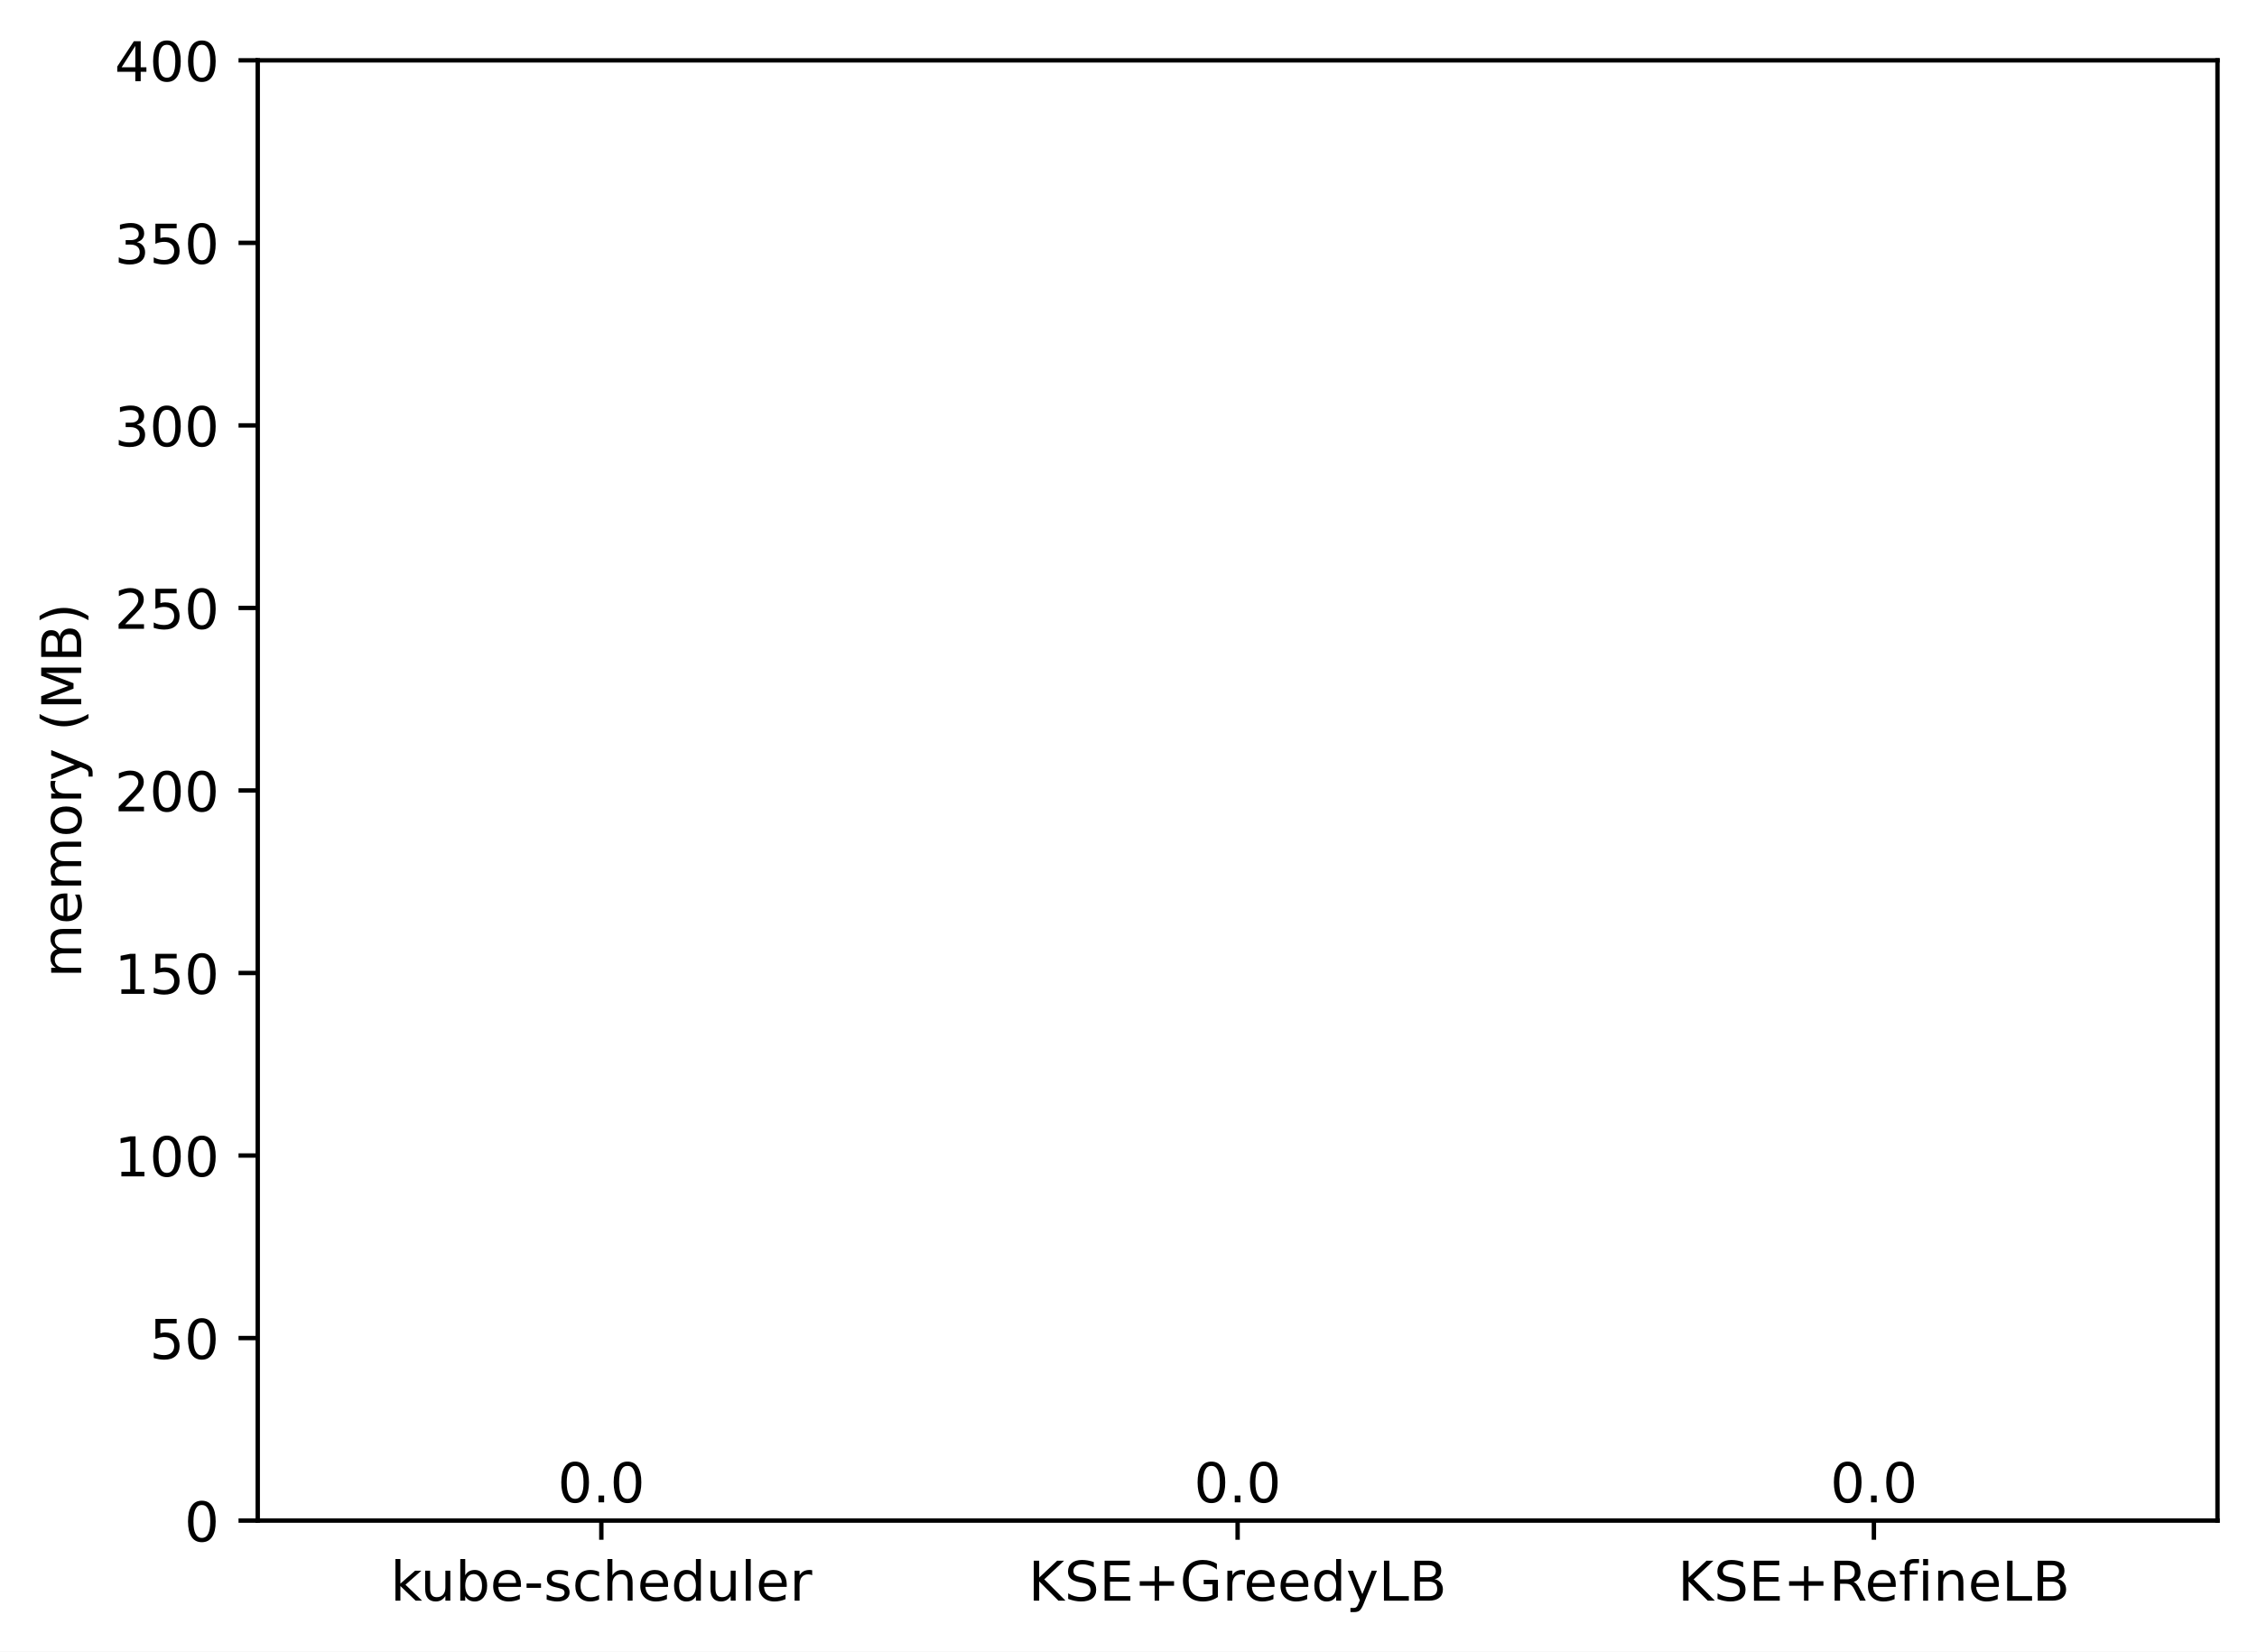
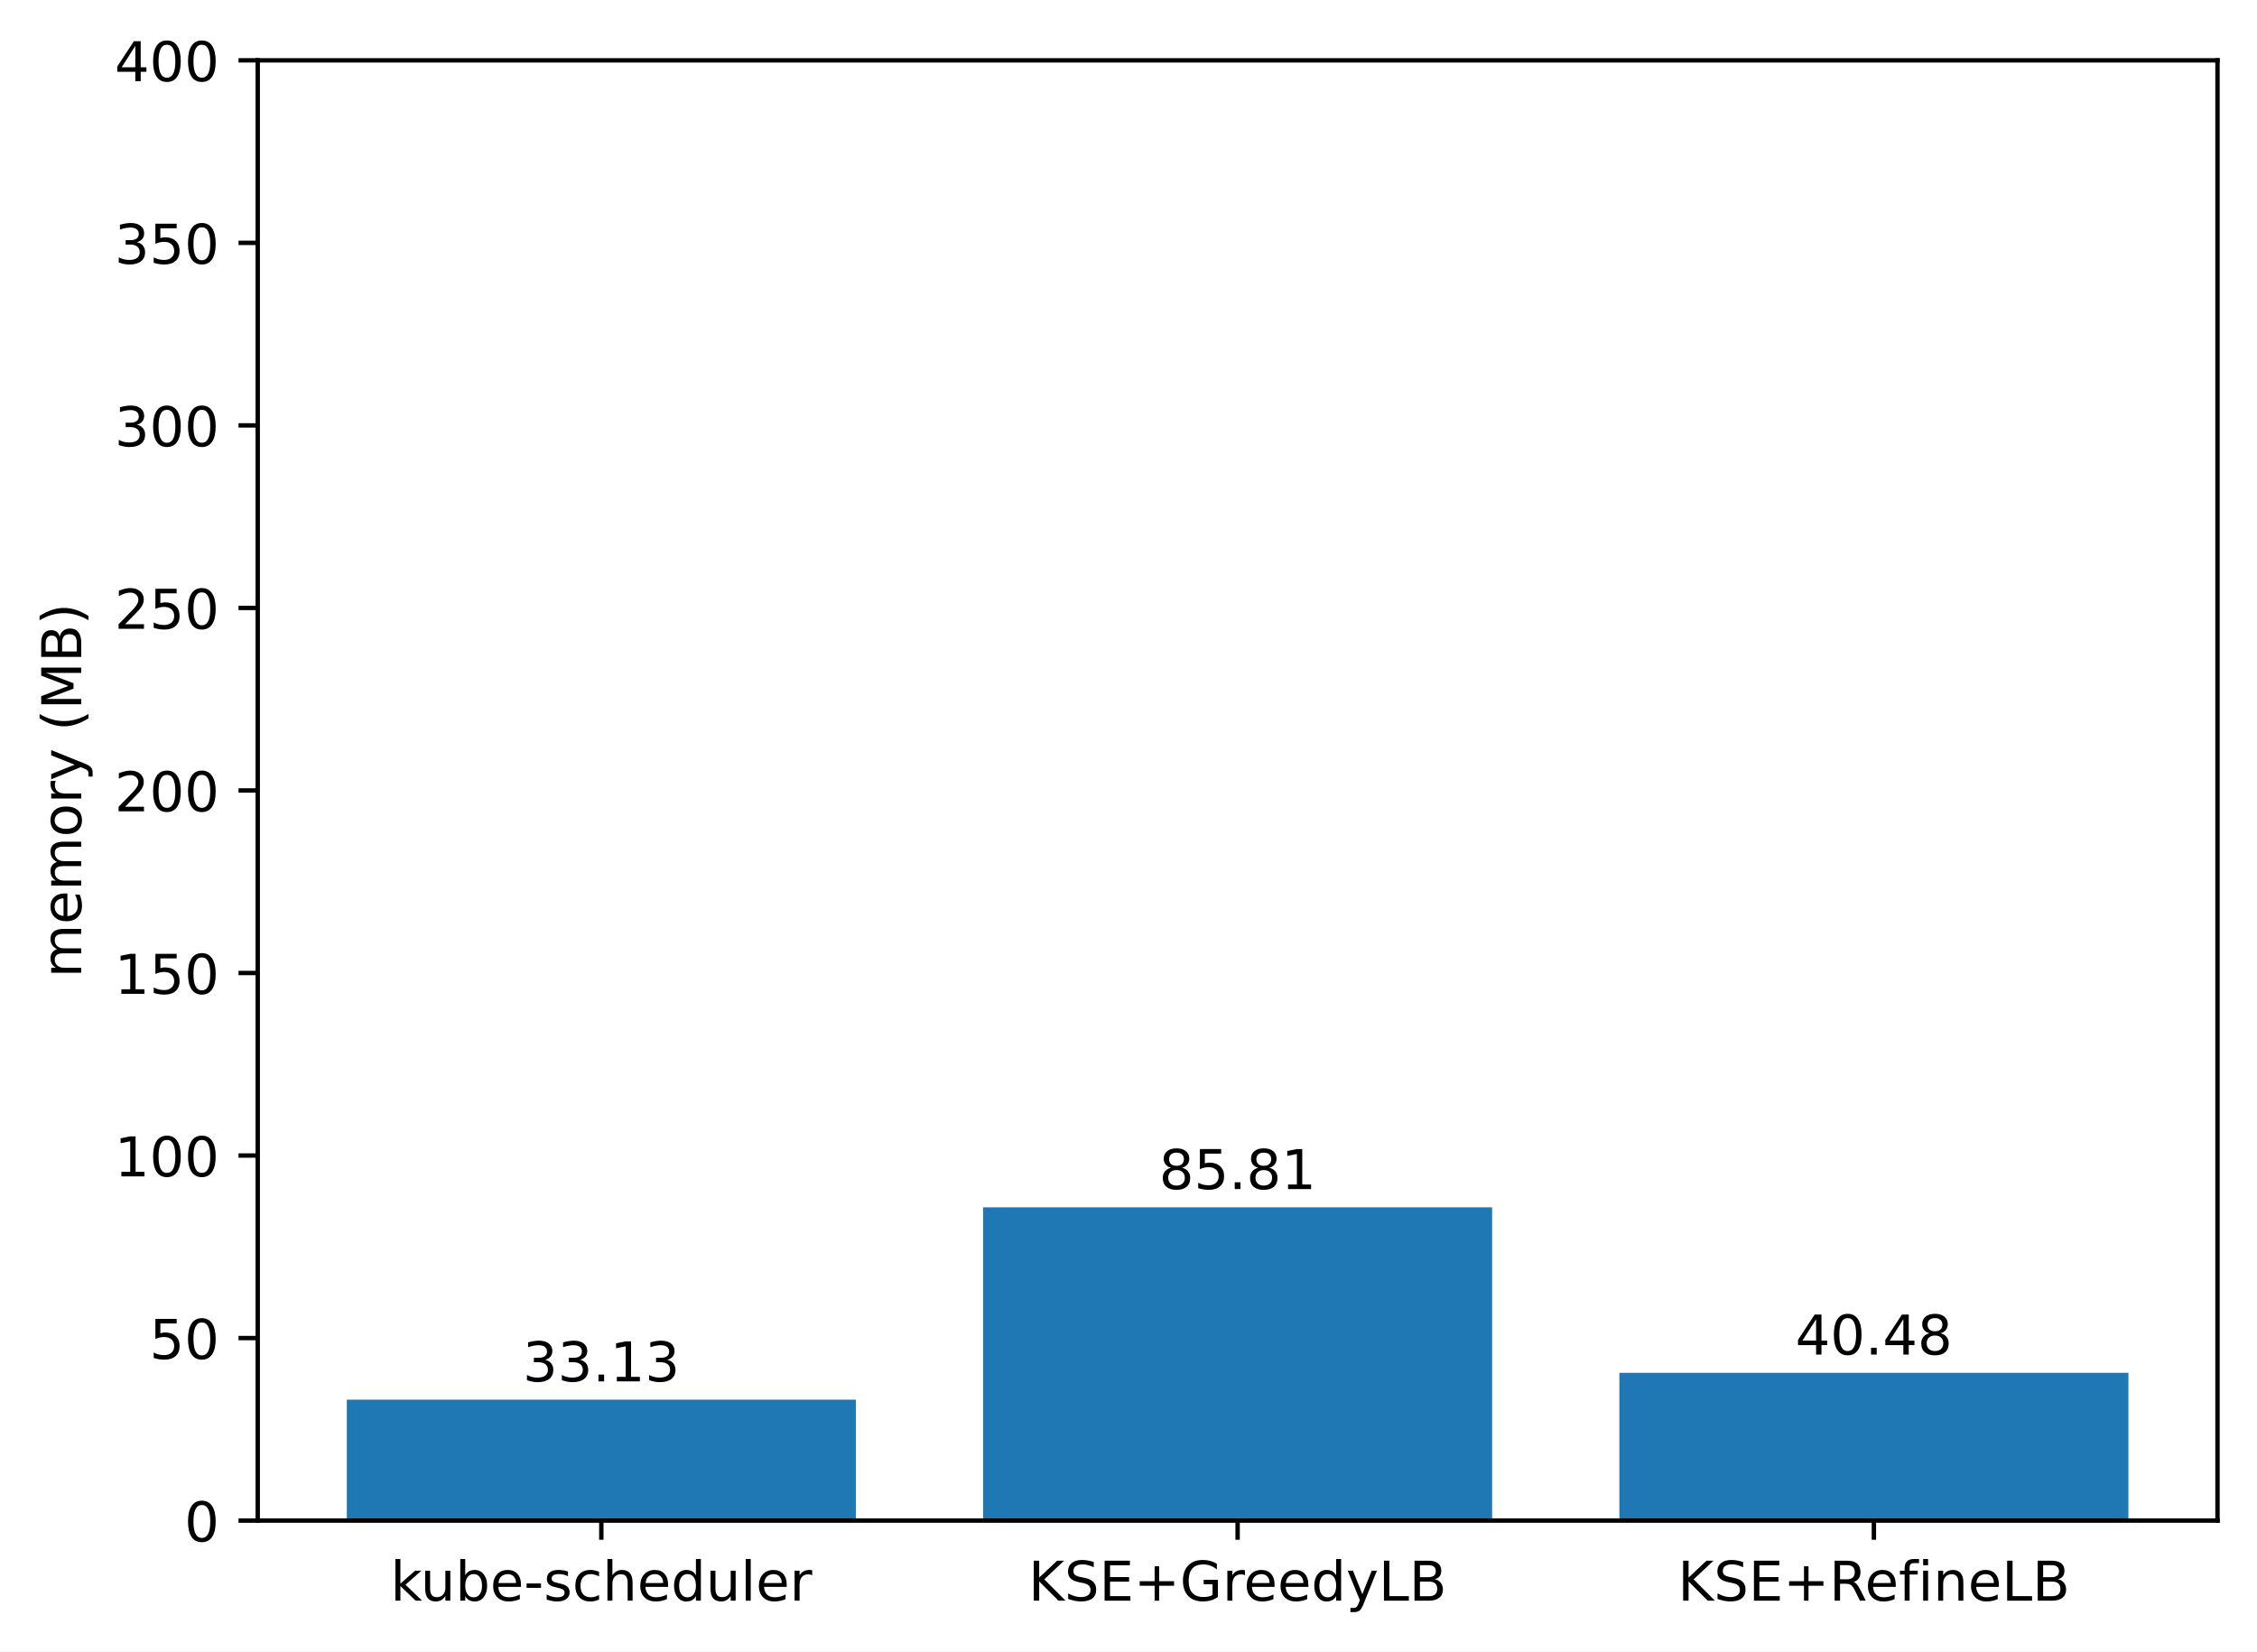
<svg xmlns="http://www.w3.org/2000/svg" xmlns:xlink="http://www.w3.org/1999/xlink" width="411.286pt" height="300.989pt" viewBox="0 0 411.286 300.989" version="1.1">
  <defs>
    <style type="text/css">*{stroke-linejoin: round; stroke-linecap: butt}</style>
  </defs>
  <g id="figure_1">
    <g id="patch_1">
      <path d="M 0 300.989  L 411.286 300.989  L 411.286 0  L 0 0  z " style="fill: #ffffff" />
    </g>
    <g id="axes_1">
      <g id="patch_2">
        <path d="M 46.966 277.111  L 404.086 277.111  L 404.086 10.999  L 46.966 10.999  z " style="fill: #ffffff" />
      </g>
      <g id="patch_3">
-         <path d="M 63.198 277.111  L 155.957 277.111  L 155.957 277.111  L 63.198 277.111  z " clip-path="url(#p3b73a325f8)" style="fill: #1f77b4" />
+         <path d="M 63.198 277.111  L 155.957 277.111  L 155.957 255.07  L 63.198 255.07  z " clip-path="url(#pd8a86f5315)" style="fill: #1f77b4" />
      </g>
      <g id="patch_4">
-         <path d="M 179.146 277.111  L 271.905 277.111  L 271.905 277.111  L 179.146 277.111  z " clip-path="url(#p3b73a325f8)" style="fill: #1f77b4" />
+         <path d="M 179.146 277.111  L 271.905 277.111  L 271.905 220.024  L 179.146 220.024  z " clip-path="url(#pd8a86f5315)" style="fill: #1f77b4" />
      </g>
      <g id="patch_5">
-         <path d="M 295.094 277.111  L 387.853 277.111  L 387.853 277.111  L 295.094 277.111  z " clip-path="url(#p3b73a325f8)" style="fill: #1f77b4" />
+         <path d="M 295.094 277.111  L 387.853 277.111  L 387.853 250.181  L 295.094 250.181  z " clip-path="url(#pd8a86f5315)" style="fill: #1f77b4" />
      </g>
      <g id="matplotlib.axis_1">
        <g id="xtick_1">
          <g id="line2d_1">
            <defs>
-               <path id="m276be81d9a" d="M 0 0  L 0 3.5  " style="stroke: #000000; stroke-width: 0.8" />
+               <path id="m8503e88e9c" d="M 0 0  L 0 3.5  " style="stroke: #000000; stroke-width: 0.8" />
            </defs>
            <g>
-               <use xlink:href="#m276be81d9a" x="109.578" y="277.111" style="stroke: #000000; stroke-width: 0.8" />
+               <use xlink:href="#m8503e88e9c" x="109.578" y="277.111" style="stroke: #000000; stroke-width: 0.8" />
            </g>
          </g>
          <g id="text_1">
            <g transform="translate(71.15179 291.7097)scale(0.1 -0.1)">
              <defs>
                <path id="DejaVuSans-6b" d="M 581 4863  L 1159 4863  L 1159 1991  L 2875 3500  L 3609 3500  L 1753 1863  L 3688 0  L 2938 0  L 1159 1709  L 1159 0  L 581 0  L 581 4863  z " transform="scale(0.015625)" />
                <path id="DejaVuSans-75" d="M 544 1381  L 544 3500  L 1119 3500  L 1119 1403  Q 1119 906 1312 657  Q 1506 409 1894 409  Q 2359 409 2629 706  Q 2900 1003 2900 1516  L 2900 3500  L 3475 3500  L 3475 0  L 2900 0  L 2900 538  Q 2691 219 2414 64  Q 2138 -91 1772 -91  Q 1169 -91 856 284  Q 544 659 544 1381  z M 1991 3584  L 1991 3584  z " transform="scale(0.015625)" />
                <path id="DejaVuSans-62" d="M 3116 1747  Q 3116 2381 2855 2742  Q 2594 3103 2138 3103  Q 1681 3103 1420 2742  Q 1159 2381 1159 1747  Q 1159 1113 1420 752  Q 1681 391 2138 391  Q 2594 391 2855 752  Q 3116 1113 3116 1747  z M 1159 2969  Q 1341 3281 1617 3432  Q 1894 3584 2278 3584  Q 2916 3584 3314 3078  Q 3713 2572 3713 1747  Q 3713 922 3314 415  Q 2916 -91 2278 -91  Q 1894 -91 1617 61  Q 1341 213 1159 525  L 1159 0  L 581 0  L 581 4863  L 1159 4863  L 1159 2969  z " transform="scale(0.015625)" />
                <path id="DejaVuSans-65" d="M 3597 1894  L 3597 1613  L 953 1613  Q 991 1019 1311 708  Q 1631 397 2203 397  Q 2534 397 2845 478  Q 3156 559 3463 722  L 3463 178  Q 3153 47 2828 -22  Q 2503 -91 2169 -91  Q 1331 -91 842 396  Q 353 884 353 1716  Q 353 2575 817 3079  Q 1281 3584 2069 3584  Q 2775 3584 3186 3129  Q 3597 2675 3597 1894  z M 3022 2063  Q 3016 2534 2758 2815  Q 2500 3097 2075 3097  Q 1594 3097 1305 2825  Q 1016 2553 972 2059  L 3022 2063  z " transform="scale(0.015625)" />
                <path id="DejaVuSans-2d" d="M 313 2009  L 1997 2009  L 1997 1497  L 313 1497  L 313 2009  z " transform="scale(0.015625)" />
                <path id="DejaVuSans-73" d="M 2834 3397  L 2834 2853  Q 2591 2978 2328 3040  Q 2066 3103 1784 3103  Q 1356 3103 1142 2972  Q 928 2841 928 2578  Q 928 2378 1081 2264  Q 1234 2150 1697 2047  L 1894 2003  Q 2506 1872 2764 1633  Q 3022 1394 3022 966  Q 3022 478 2636 193  Q 2250 -91 1575 -91  Q 1294 -91 989 -36  Q 684 19 347 128  L 347 722  Q 666 556 975 473  Q 1284 391 1588 391  Q 1994 391 2212 530  Q 2431 669 2431 922  Q 2431 1156 2273 1281  Q 2116 1406 1581 1522  L 1381 1569  Q 847 1681 609 1914  Q 372 2147 372 2553  Q 372 3047 722 3315  Q 1072 3584 1716 3584  Q 2034 3584 2315 3537  Q 2597 3491 2834 3397  z " transform="scale(0.015625)" />
                <path id="DejaVuSans-63" d="M 3122 3366  L 3122 2828  Q 2878 2963 2633 3030  Q 2388 3097 2138 3097  Q 1578 3097 1268 2742  Q 959 2388 959 1747  Q 959 1106 1268 751  Q 1578 397 2138 397  Q 2388 397 2633 464  Q 2878 531 3122 666  L 3122 134  Q 2881 22 2623 -34  Q 2366 -91 2075 -91  Q 1284 -91 818 406  Q 353 903 353 1747  Q 353 2603 823 3093  Q 1294 3584 2113 3584  Q 2378 3584 2631 3529  Q 2884 3475 3122 3366  z " transform="scale(0.015625)" />
                <path id="DejaVuSans-68" d="M 3513 2113  L 3513 0  L 2938 0  L 2938 2094  Q 2938 2591 2744 2837  Q 2550 3084 2163 3084  Q 1697 3084 1428 2787  Q 1159 2491 1159 1978  L 1159 0  L 581 0  L 581 4863  L 1159 4863  L 1159 2956  Q 1366 3272 1645 3428  Q 1925 3584 2291 3584  Q 2894 3584 3203 3211  Q 3513 2838 3513 2113  z " transform="scale(0.015625)" />
                <path id="DejaVuSans-64" d="M 2906 2969  L 2906 4863  L 3481 4863  L 3481 0  L 2906 0  L 2906 525  Q 2725 213 2448 61  Q 2172 -91 1784 -91  Q 1150 -91 751 415  Q 353 922 353 1747  Q 353 2572 751 3078  Q 1150 3584 1784 3584  Q 2172 3584 2448 3432  Q 2725 3281 2906 2969  z M 947 1747  Q 947 1113 1208 752  Q 1469 391 1925 391  Q 2381 391 2643 752  Q 2906 1113 2906 1747  Q 2906 2381 2643 2742  Q 2381 3103 1925 3103  Q 1469 3103 1208 2742  Q 947 2381 947 1747  z " transform="scale(0.015625)" />
                <path id="DejaVuSans-6c" d="M 603 4863  L 1178 4863  L 1178 0  L 603 0  L 603 4863  z " transform="scale(0.015625)" />
                <path id="DejaVuSans-72" d="M 2631 2963  Q 2534 3019 2420 3045  Q 2306 3072 2169 3072  Q 1681 3072 1420 2755  Q 1159 2438 1159 1844  L 1159 0  L 581 0  L 581 3500  L 1159 3500  L 1159 2956  Q 1341 3275 1631 3429  Q 1922 3584 2338 3584  Q 2397 3584 2469 3576  Q 2541 3569 2628 3553  L 2631 2963  z " transform="scale(0.015625)" />
              </defs>
              <use xlink:href="#DejaVuSans-6b" />
              <use xlink:href="#DejaVuSans-75" x="54.785" />
              <use xlink:href="#DejaVuSans-62" x="118.164" />
              <use xlink:href="#DejaVuSans-65" x="181.641" />
              <use xlink:href="#DejaVuSans-2d" x="243.164" />
              <use xlink:href="#DejaVuSans-73" x="279.248" />
              <use xlink:href="#DejaVuSans-63" x="331.348" />
              <use xlink:href="#DejaVuSans-68" x="386.328" />
              <use xlink:href="#DejaVuSans-65" x="449.707" />
              <use xlink:href="#DejaVuSans-64" x="511.23" />
              <use xlink:href="#DejaVuSans-75" x="574.707" />
              <use xlink:href="#DejaVuSans-6c" x="638.086" />
              <use xlink:href="#DejaVuSans-65" x="665.869" />
              <use xlink:href="#DejaVuSans-72" x="727.393" />
            </g>
          </g>
        </g>
        <g id="xtick_2">
          <g id="line2d_2">
            <g>
-               <use xlink:href="#m276be81d9a" x="225.526" y="277.111" style="stroke: #000000; stroke-width: 0.8" />
+               <use xlink:href="#m8503e88e9c" x="225.526" y="277.111" style="stroke: #000000; stroke-width: 0.8" />
            </g>
          </g>
          <g id="text_2">
            <g transform="translate(187.403 291.7097)scale(0.1 -0.1)">
              <defs>
                <path id="DejaVuSans-4b" d="M 628 4666  L 1259 4666  L 1259 2694  L 3353 4666  L 4166 4666  L 1850 2491  L 4331 0  L 3500 0  L 1259 2247  L 1259 0  L 628 0  L 628 4666  z " transform="scale(0.015625)" />
                <path id="DejaVuSans-53" d="M 3425 4513  L 3425 3897  Q 3066 4069 2747 4153  Q 2428 4238 2131 4238  Q 1616 4238 1336 4038  Q 1056 3838 1056 3469  Q 1056 3159 1242 3001  Q 1428 2844 1947 2747  L 2328 2669  Q 3034 2534 3370 2195  Q 3706 1856 3706 1288  Q 3706 609 3251 259  Q 2797 -91 1919 -91  Q 1588 -91 1214 -16  Q 841 59 441 206  L 441 856  Q 825 641 1194 531  Q 1563 422 1919 422  Q 2459 422 2753 634  Q 3047 847 3047 1241  Q 3047 1584 2836 1778  Q 2625 1972 2144 2069  L 1759 2144  Q 1053 2284 737 2584  Q 422 2884 422 3419  Q 422 4038 858 4394  Q 1294 4750 2059 4750  Q 2388 4750 2728 4690  Q 3069 4631 3425 4513  z " transform="scale(0.015625)" />
                <path id="DejaVuSans-45" d="M 628 4666  L 3578 4666  L 3578 4134  L 1259 4134  L 1259 2753  L 3481 2753  L 3481 2222  L 1259 2222  L 1259 531  L 3634 531  L 3634 0  L 628 0  L 628 4666  z " transform="scale(0.015625)" />
                <path id="DejaVuSans-2b" d="M 2944 4013  L 2944 2272  L 4684 2272  L 4684 1741  L 2944 1741  L 2944 0  L 2419 0  L 2419 1741  L 678 1741  L 678 2272  L 2419 2272  L 2419 4013  L 2944 4013  z " transform="scale(0.015625)" />
                <path id="DejaVuSans-47" d="M 3809 666  L 3809 1919  L 2778 1919  L 2778 2438  L 4434 2438  L 4434 434  Q 4069 175 3628 42  Q 3188 -91 2688 -91  Q 1594 -91 976 548  Q 359 1188 359 2328  Q 359 3472 976 4111  Q 1594 4750 2688 4750  Q 3144 4750 3555 4637  Q 3966 4525 4313 4306  L 4313 3634  Q 3963 3931 3569 4081  Q 3175 4231 2741 4231  Q 1884 4231 1454 3753  Q 1025 3275 1025 2328  Q 1025 1384 1454 906  Q 1884 428 2741 428  Q 3075 428 3337 486  Q 3600 544 3809 666  z " transform="scale(0.015625)" />
                <path id="DejaVuSans-79" d="M 2059 -325  Q 1816 -950 1584 -1140  Q 1353 -1331 966 -1331  L 506 -1331  L 506 -850  L 844 -850  Q 1081 -850 1212 -737  Q 1344 -625 1503 -206  L 1606 56  L 191 3500  L 800 3500  L 1894 763  L 2988 3500  L 3597 3500  L 2059 -325  z " transform="scale(0.015625)" />
                <path id="DejaVuSans-4c" d="M 628 4666  L 1259 4666  L 1259 531  L 3531 531  L 3531 0  L 628 0  L 628 4666  z " transform="scale(0.015625)" />
                <path id="DejaVuSans-42" d="M 1259 2228  L 1259 519  L 2272 519  Q 2781 519 3026 730  Q 3272 941 3272 1375  Q 3272 1813 3026 2020  Q 2781 2228 2272 2228  L 1259 2228  z M 1259 4147  L 1259 2741  L 2194 2741  Q 2656 2741 2882 2914  Q 3109 3088 3109 3444  Q 3109 3797 2882 3972  Q 2656 4147 2194 4147  L 1259 4147  z M 628 4666  L 2241 4666  Q 2963 4666 3353 4366  Q 3744 4066 3744 3513  Q 3744 3084 3544 2831  Q 3344 2578 2956 2516  Q 3422 2416 3680 2098  Q 3938 1781 3938 1306  Q 3938 681 3513 340  Q 3088 0 2303 0  L 628 0  L 628 4666  z " transform="scale(0.015625)" />
              </defs>
              <use xlink:href="#DejaVuSans-4b" />
              <use xlink:href="#DejaVuSans-53" x="65.576" />
              <use xlink:href="#DejaVuSans-45" x="129.053" />
              <use xlink:href="#DejaVuSans-2b" x="192.236" />
              <use xlink:href="#DejaVuSans-47" x="276.025" />
              <use xlink:href="#DejaVuSans-72" x="353.516" />
              <use xlink:href="#DejaVuSans-65" x="392.379" />
              <use xlink:href="#DejaVuSans-65" x="453.902" />
              <use xlink:href="#DejaVuSans-64" x="515.426" />
              <use xlink:href="#DejaVuSans-79" x="578.902" />
              <use xlink:href="#DejaVuSans-4c" x="638.082" />
              <use xlink:href="#DejaVuSans-42" x="693.795" />
            </g>
          </g>
        </g>
        <g id="xtick_3">
          <g id="line2d_3">
            <g>
-               <use xlink:href="#m276be81d9a" x="341.474" y="277.111" style="stroke: #000000; stroke-width: 0.8" />
+               <use xlink:href="#m8503e88e9c" x="341.474" y="277.111" style="stroke: #000000; stroke-width: 0.8" />
            </g>
          </g>
          <g id="text_3">
            <g transform="translate(305.7346 291.7097)scale(0.1 -0.1)">
              <defs>
                <path id="DejaVuSans-52" d="M 2841 2188  Q 3044 2119 3236 1894  Q 3428 1669 3622 1275  L 4263 0  L 3584 0  L 2988 1197  Q 2756 1666 2539 1819  Q 2322 1972 1947 1972  L 1259 1972  L 1259 0  L 628 0  L 628 4666  L 2053 4666  Q 2853 4666 3247 4331  Q 3641 3997 3641 3322  Q 3641 2881 3436 2590  Q 3231 2300 2841 2188  z M 1259 4147  L 1259 2491  L 2053 2491  Q 2509 2491 2742 2702  Q 2975 2913 2975 3322  Q 2975 3731 2742 3939  Q 2509 4147 2053 4147  L 1259 4147  z " transform="scale(0.015625)" />
                <path id="DejaVuSans-66" d="M 2375 4863  L 2375 4384  L 1825 4384  Q 1516 4384 1395 4259  Q 1275 4134 1275 3809  L 1275 3500  L 2222 3500  L 2222 3053  L 1275 3053  L 1275 0  L 697 0  L 697 3053  L 147 3053  L 147 3500  L 697 3500  L 697 3744  Q 697 4328 969 4595  Q 1241 4863 1831 4863  L 2375 4863  z " transform="scale(0.015625)" />
                <path id="DejaVuSans-69" d="M 603 3500  L 1178 3500  L 1178 0  L 603 0  L 603 3500  z M 603 4863  L 1178 4863  L 1178 4134  L 603 4134  L 603 4863  z " transform="scale(0.015625)" />
                <path id="DejaVuSans-6e" d="M 3513 2113  L 3513 0  L 2938 0  L 2938 2094  Q 2938 2591 2744 2837  Q 2550 3084 2163 3084  Q 1697 3084 1428 2787  Q 1159 2491 1159 1978  L 1159 0  L 581 0  L 581 3500  L 1159 3500  L 1159 2956  Q 1366 3272 1645 3428  Q 1925 3584 2291 3584  Q 2894 3584 3203 3211  Q 3513 2838 3513 2113  z " transform="scale(0.015625)" />
              </defs>
              <use xlink:href="#DejaVuSans-4b" />
              <use xlink:href="#DejaVuSans-53" x="65.576" />
              <use xlink:href="#DejaVuSans-45" x="129.053" />
              <use xlink:href="#DejaVuSans-2b" x="192.236" />
              <use xlink:href="#DejaVuSans-52" x="276.025" />
              <use xlink:href="#DejaVuSans-65" x="341.008" />
              <use xlink:href="#DejaVuSans-66" x="402.531" />
              <use xlink:href="#DejaVuSans-69" x="437.736" />
              <use xlink:href="#DejaVuSans-6e" x="465.52" />
              <use xlink:href="#DejaVuSans-65" x="528.898" />
              <use xlink:href="#DejaVuSans-4c" x="590.422" />
              <use xlink:href="#DejaVuSans-42" x="646.135" />
            </g>
          </g>
        </g>
      </g>
      <g id="matplotlib.axis_2">
        <g id="ytick_1">
          <g id="line2d_4">
            <defs>
-               <path id="m4a56dde567" d="M 0 0  L -3.5 0  " style="stroke: #000000; stroke-width: 0.8" />
+               <path id="mf9486e42af" d="M 0 0  L -3.5 0  " style="stroke: #000000; stroke-width: 0.8" />
            </defs>
            <g>
-               <use xlink:href="#m4a56dde567" x="46.966" y="277.111" style="stroke: #000000; stroke-width: 0.8" />
+               <use xlink:href="#mf9486e42af" x="46.966" y="277.111" style="stroke: #000000; stroke-width: 0.8" />
            </g>
          </g>
          <g id="text_4">
            <g transform="translate(33.60312 280.9104)scale(0.1 -0.1)">
              <defs>
                <path id="DejaVuSans-30" d="M 2034 4250  Q 1547 4250 1301 3770  Q 1056 3291 1056 2328  Q 1056 1369 1301 889  Q 1547 409 2034 409  Q 2525 409 2770 889  Q 3016 1369 3016 2328  Q 3016 3291 2770 3770  Q 2525 4250 2034 4250  z M 2034 4750  Q 2819 4750 3233 4129  Q 3647 3509 3647 2328  Q 3647 1150 3233 529  Q 2819 -91 2034 -91  Q 1250 -91 836 529  Q 422 1150 422 2328  Q 422 3509 836 4129  Q 1250 4750 2034 4750  z " transform="scale(0.015625)" />
              </defs>
              <use xlink:href="#DejaVuSans-30" />
            </g>
          </g>
        </g>
        <g id="ytick_2">
          <g id="line2d_5">
            <g>
-               <use xlink:href="#m4a56dde567" x="46.966" y="243.847" style="stroke: #000000; stroke-width: 0.8" />
+               <use xlink:href="#mf9486e42af" x="46.966" y="243.847" style="stroke: #000000; stroke-width: 0.8" />
            </g>
          </g>
          <g id="text_5">
            <g transform="translate(27.24063 247.6464)scale(0.1 -0.1)">
              <defs>
                <path id="DejaVuSans-35" d="M 691 4666  L 3169 4666  L 3169 4134  L 1269 4134  L 1269 2991  Q 1406 3038 1543 3061  Q 1681 3084 1819 3084  Q 2600 3084 3056 2656  Q 3513 2228 3513 1497  Q 3513 744 3044 326  Q 2575 -91 1722 -91  Q 1428 -91 1123 -41  Q 819 9 494 109  L 494 744  Q 775 591 1075 516  Q 1375 441 1709 441  Q 2250 441 2565 725  Q 2881 1009 2881 1497  Q 2881 1984 2565 2268  Q 2250 2553 1709 2553  Q 1456 2553 1204 2497  Q 953 2441 691 2322  L 691 4666  z " transform="scale(0.015625)" />
              </defs>
              <use xlink:href="#DejaVuSans-35" />
              <use xlink:href="#DejaVuSans-30" x="63.623" />
            </g>
          </g>
        </g>
        <g id="ytick_3">
          <g id="line2d_6">
            <g>
-               <use xlink:href="#m4a56dde567" x="46.966" y="210.583" style="stroke: #000000; stroke-width: 0.8" />
+               <use xlink:href="#mf9486e42af" x="46.966" y="210.583" style="stroke: #000000; stroke-width: 0.8" />
            </g>
          </g>
          <g id="text_6">
            <g transform="translate(20.87813 214.3824)scale(0.1 -0.1)">
              <defs>
                <path id="DejaVuSans-31" d="M 794 531  L 1825 531  L 1825 4091  L 703 3866  L 703 4441  L 1819 4666  L 2450 4666  L 2450 531  L 3481 531  L 3481 0  L 794 0  L 794 531  z " transform="scale(0.015625)" />
              </defs>
              <use xlink:href="#DejaVuSans-31" />
              <use xlink:href="#DejaVuSans-30" x="63.623" />
              <use xlink:href="#DejaVuSans-30" x="127.246" />
            </g>
          </g>
        </g>
        <g id="ytick_4">
          <g id="line2d_7">
            <g>
-               <use xlink:href="#m4a56dde567" x="46.966" y="177.319" style="stroke: #000000; stroke-width: 0.8" />
+               <use xlink:href="#mf9486e42af" x="46.966" y="177.319" style="stroke: #000000; stroke-width: 0.8" />
            </g>
          </g>
          <g id="text_7">
            <g transform="translate(20.87813 181.1184)scale(0.1 -0.1)">
              <use xlink:href="#DejaVuSans-31" />
              <use xlink:href="#DejaVuSans-35" x="63.623" />
              <use xlink:href="#DejaVuSans-30" x="127.246" />
            </g>
          </g>
        </g>
        <g id="ytick_5">
          <g id="line2d_8">
            <g>
-               <use xlink:href="#m4a56dde567" x="46.966" y="144.055" style="stroke: #000000; stroke-width: 0.8" />
+               <use xlink:href="#mf9486e42af" x="46.966" y="144.055" style="stroke: #000000; stroke-width: 0.8" />
            </g>
          </g>
          <g id="text_8">
            <g transform="translate(20.87813 147.8544)scale(0.1 -0.1)">
              <defs>
                <path id="DejaVuSans-32" d="M 1228 531  L 3431 531  L 3431 0  L 469 0  L 469 531  Q 828 903 1448 1529  Q 2069 2156 2228 2338  Q 2531 2678 2651 2914  Q 2772 3150 2772 3378  Q 2772 3750 2511 3984  Q 2250 4219 1831 4219  Q 1534 4219 1204 4116  Q 875 4013 500 3803  L 500 4441  Q 881 4594 1212 4672  Q 1544 4750 1819 4750  Q 2544 4750 2975 4387  Q 3406 4025 3406 3419  Q 3406 3131 3298 2873  Q 3191 2616 2906 2266  Q 2828 2175 2409 1742  Q 1991 1309 1228 531  z " transform="scale(0.015625)" />
              </defs>
              <use xlink:href="#DejaVuSans-32" />
              <use xlink:href="#DejaVuSans-30" x="63.623" />
              <use xlink:href="#DejaVuSans-30" x="127.246" />
            </g>
          </g>
        </g>
        <g id="ytick_6">
          <g id="line2d_9">
            <g>
-               <use xlink:href="#m4a56dde567" x="46.966" y="110.791" style="stroke: #000000; stroke-width: 0.8" />
+               <use xlink:href="#mf9486e42af" x="46.966" y="110.791" style="stroke: #000000; stroke-width: 0.8" />
            </g>
          </g>
          <g id="text_9">
            <g transform="translate(20.87813 114.5904)scale(0.1 -0.1)">
              <use xlink:href="#DejaVuSans-32" />
              <use xlink:href="#DejaVuSans-35" x="63.623" />
              <use xlink:href="#DejaVuSans-30" x="127.246" />
            </g>
          </g>
        </g>
        <g id="ytick_7">
          <g id="line2d_10">
            <g>
-               <use xlink:href="#m4a56dde567" x="46.966" y="77.527" style="stroke: #000000; stroke-width: 0.8" />
+               <use xlink:href="#mf9486e42af" x="46.966" y="77.527" style="stroke: #000000; stroke-width: 0.8" />
            </g>
          </g>
          <g id="text_10">
            <g transform="translate(20.87813 81.32644)scale(0.1 -0.1)">
              <defs>
                <path id="DejaVuSans-33" d="M 2597 2516  Q 3050 2419 3304 2112  Q 3559 1806 3559 1356  Q 3559 666 3084 287  Q 2609 -91 1734 -91  Q 1441 -91 1130 -33  Q 819 25 488 141  L 488 750  Q 750 597 1062 519  Q 1375 441 1716 441  Q 2309 441 2620 675  Q 2931 909 2931 1356  Q 2931 1769 2642 2001  Q 2353 2234 1838 2234  L 1294 2234  L 1294 2753  L 1863 2753  Q 2328 2753 2575 2939  Q 2822 3125 2822 3475  Q 2822 3834 2567 4026  Q 2313 4219 1838 4219  Q 1578 4219 1281 4162  Q 984 4106 628 3988  L 628 4550  Q 988 4650 1302 4700  Q 1616 4750 1894 4750  Q 2613 4750 3031 4423  Q 3450 4097 3450 3541  Q 3450 3153 3228 2886  Q 3006 2619 2597 2516  z " transform="scale(0.015625)" />
              </defs>
              <use xlink:href="#DejaVuSans-33" />
              <use xlink:href="#DejaVuSans-30" x="63.623" />
              <use xlink:href="#DejaVuSans-30" x="127.246" />
            </g>
          </g>
        </g>
        <g id="ytick_8">
          <g id="line2d_11">
            <g>
-               <use xlink:href="#m4a56dde567" x="46.966" y="44.263" style="stroke: #000000; stroke-width: 0.8" />
+               <use xlink:href="#mf9486e42af" x="46.966" y="44.263" style="stroke: #000000; stroke-width: 0.8" />
            </g>
          </g>
          <g id="text_11">
            <g transform="translate(20.87813 48.06244)scale(0.1 -0.1)">
              <use xlink:href="#DejaVuSans-33" />
              <use xlink:href="#DejaVuSans-35" x="63.623" />
              <use xlink:href="#DejaVuSans-30" x="127.246" />
            </g>
          </g>
        </g>
        <g id="ytick_9">
          <g id="line2d_12">
            <g>
-               <use xlink:href="#m4a56dde567" x="46.966" y="10.999" style="stroke: #000000; stroke-width: 0.8" />
+               <use xlink:href="#mf9486e42af" x="46.966" y="10.999" style="stroke: #000000; stroke-width: 0.8" />
            </g>
          </g>
          <g id="text_12">
            <g transform="translate(20.87813 14.79844)scale(0.1 -0.1)">
              <defs>
                <path id="DejaVuSans-34" d="M 2419 4116  L 825 1625  L 2419 1625  L 2419 4116  z M 2253 4666  L 3047 4666  L 3047 1625  L 3713 1625  L 3713 1100  L 3047 1100  L 3047 0  L 2419 0  L 2419 1100  L 313 1100  L 313 1709  L 2253 4666  z " transform="scale(0.015625)" />
              </defs>
              <use xlink:href="#DejaVuSans-34" />
              <use xlink:href="#DejaVuSans-30" x="63.623" />
              <use xlink:href="#DejaVuSans-30" x="127.246" />
            </g>
          </g>
        </g>
        <g id="text_13">
          <g transform="translate(14.79844 178.1818)rotate(-90)scale(0.1 -0.1)">
            <defs>
              <path id="DejaVuSans-6d" d="M 3328 2828  Q 3544 3216 3844 3400  Q 4144 3584 4550 3584  Q 5097 3584 5394 3201  Q 5691 2819 5691 2113  L 5691 0  L 5113 0  L 5113 2094  Q 5113 2597 4934 2840  Q 4756 3084 4391 3084  Q 3944 3084 3684 2787  Q 3425 2491 3425 1978  L 3425 0  L 2847 0  L 2847 2094  Q 2847 2600 2669 2842  Q 2491 3084 2119 3084  Q 1678 3084 1418 2786  Q 1159 2488 1159 1978  L 1159 0  L 581 0  L 581 3500  L 1159 3500  L 1159 2956  Q 1356 3278 1631 3431  Q 1906 3584 2284 3584  Q 2666 3584 2933 3390  Q 3200 3197 3328 2828  z " transform="scale(0.015625)" />
              <path id="DejaVuSans-6f" d="M 1959 3097  Q 1497 3097 1228 2736  Q 959 2375 959 1747  Q 959 1119 1226 758  Q 1494 397 1959 397  Q 2419 397 2687 759  Q 2956 1122 2956 1747  Q 2956 2369 2687 2733  Q 2419 3097 1959 3097  z M 1959 3584  Q 2709 3584 3137 3096  Q 3566 2609 3566 1747  Q 3566 888 3137 398  Q 2709 -91 1959 -91  Q 1206 -91 779 398  Q 353 888 353 1747  Q 353 2609 779 3096  Q 1206 3584 1959 3584  z " transform="scale(0.015625)" />
              <path id="DejaVuSans-20" transform="scale(0.015625)" />
              <path id="DejaVuSans-28" d="M 1984 4856  Q 1566 4138 1362 3434  Q 1159 2731 1159 2009  Q 1159 1288 1364 580  Q 1569 -128 1984 -844  L 1484 -844  Q 1016 -109 783 600  Q 550 1309 550 2009  Q 550 2706 781 3412  Q 1013 4119 1484 4856  L 1984 4856  z " transform="scale(0.015625)" />
              <path id="DejaVuSans-4d" d="M 628 4666  L 1569 4666  L 2759 1491  L 3956 4666  L 4897 4666  L 4897 0  L 4281 0  L 4281 4097  L 3078 897  L 2444 897  L 1241 4097  L 1241 0  L 628 0  L 628 4666  z " transform="scale(0.015625)" />
              <path id="DejaVuSans-29" d="M 513 4856  L 1013 4856  Q 1481 4119 1714 3412  Q 1947 2706 1947 2009  Q 1947 1309 1714 600  Q 1481 -109 1013 -844  L 513 -844  Q 928 -128 1133 580  Q 1338 1288 1338 2009  Q 1338 2731 1133 3434  Q 928 4138 513 4856  z " transform="scale(0.015625)" />
            </defs>
            <use xlink:href="#DejaVuSans-6d" />
            <use xlink:href="#DejaVuSans-65" x="97.412" />
            <use xlink:href="#DejaVuSans-6d" x="158.936" />
            <use xlink:href="#DejaVuSans-6f" x="256.348" />
            <use xlink:href="#DejaVuSans-72" x="317.529" />
            <use xlink:href="#DejaVuSans-79" x="358.643" />
            <use xlink:href="#DejaVuSans-20" x="417.822" />
            <use xlink:href="#DejaVuSans-28" x="449.609" />
            <use xlink:href="#DejaVuSans-4d" x="488.623" />
            <use xlink:href="#DejaVuSans-42" x="574.902" />
            <use xlink:href="#DejaVuSans-29" x="643.506" />
          </g>
        </g>
      </g>
      <g id="patch_6">
        <path d="M 46.966 277.111  L 46.966 10.999  " style="fill: none; stroke: #000000; stroke-width: 0.8; stroke-linejoin: miter; stroke-linecap: square" />
      </g>
      <g id="patch_7">
        <path d="M 404.086 277.111  L 404.086 10.999  " style="fill: none; stroke: #000000; stroke-width: 0.8; stroke-linejoin: miter; stroke-linecap: square" />
      </g>
      <g id="patch_8">
        <path d="M 46.966 277.111  L 404.086 277.111  " style="fill: none; stroke: #000000; stroke-width: 0.8; stroke-linejoin: miter; stroke-linecap: square" />
      </g>
      <g id="patch_9">
        <path d="M 46.966 10.999  L 404.086 10.999  " style="fill: none; stroke: #000000; stroke-width: 0.8; stroke-linejoin: miter; stroke-linecap: square" />
      </g>
      <g id="text_14">
-         <g transform="translate(101.626 273.7848)scale(0.1 -0.1)">
+         <g transform="translate(95.26351 251.7441)scale(0.1 -0.1)">
          <defs>
            <path id="DejaVuSans-2e" d="M 684 794  L 1344 794  L 1344 0  L 684 0  L 684 794  z " transform="scale(0.015625)" />
          </defs>
-           <use xlink:href="#DejaVuSans-30" />
-           <use xlink:href="#DejaVuSans-2e" x="63.623" />
-           <use xlink:href="#DejaVuSans-30" x="95.41" />
+           <use xlink:href="#DejaVuSans-33" />
+           <use xlink:href="#DejaVuSans-33" x="63.623" />
+           <use xlink:href="#DejaVuSans-2e" x="127.246" />
+           <use xlink:href="#DejaVuSans-31" x="159.033" />
+           <use xlink:href="#DejaVuSans-33" x="222.656" />
        </g>
      </g>
      <g id="text_15">
-         <g transform="translate(217.5741 273.7848)scale(0.1 -0.1)">
-           <use xlink:href="#DejaVuSans-30" />
-           <use xlink:href="#DejaVuSans-2e" x="63.623" />
-           <use xlink:href="#DejaVuSans-30" x="95.41" />
+         <g transform="translate(211.2116 216.6971)scale(0.1 -0.1)">
+           <defs>
+             <path id="DejaVuSans-38" d="M 2034 2216  Q 1584 2216 1326 1975  Q 1069 1734 1069 1313  Q 1069 891 1326 650  Q 1584 409 2034 409  Q 2484 409 2743 651  Q 3003 894 3003 1313  Q 3003 1734 2745 1975  Q 2488 2216 2034 2216  z M 1403 2484  Q 997 2584 770 2862  Q 544 3141 544 3541  Q 544 4100 942 4425  Q 1341 4750 2034 4750  Q 2731 4750 3128 4425  Q 3525 4100 3525 3541  Q 3525 3141 3298 2862  Q 3072 2584 2669 2484  Q 3125 2378 3379 2068  Q 3634 1759 3634 1313  Q 3634 634 3220 271  Q 2806 -91 2034 -91  Q 1263 -91 848 271  Q 434 634 434 1313  Q 434 1759 690 2068  Q 947 2378 1403 2484  z M 1172 3481  Q 1172 3119 1398 2916  Q 1625 2713 2034 2713  Q 2441 2713 2670 2916  Q 2900 3119 2900 3481  Q 2900 3844 2670 4047  Q 2441 4250 2034 4250  Q 1625 4250 1398 4047  Q 1172 3844 1172 3481  z " transform="scale(0.015625)" />
+           </defs>
+           <use xlink:href="#DejaVuSans-38" />
+           <use xlink:href="#DejaVuSans-35" x="63.623" />
+           <use xlink:href="#DejaVuSans-2e" x="127.246" />
+           <use xlink:href="#DejaVuSans-38" x="159.033" />
+           <use xlink:href="#DejaVuSans-31" x="222.656" />
        </g>
      </g>
      <g id="text_16">
-         <g transform="translate(333.5221 273.7848)scale(0.1 -0.1)">
-           <use xlink:href="#DejaVuSans-30" />
-           <use xlink:href="#DejaVuSans-2e" x="63.623" />
-           <use xlink:href="#DejaVuSans-30" x="95.41" />
+         <g transform="translate(327.1596 246.8543)scale(0.1 -0.1)">
+           <use xlink:href="#DejaVuSans-34" />
+           <use xlink:href="#DejaVuSans-30" x="63.623" />
+           <use xlink:href="#DejaVuSans-2e" x="127.246" />
+           <use xlink:href="#DejaVuSans-34" x="159.033" />
+           <use xlink:href="#DejaVuSans-38" x="222.656" />
        </g>
      </g>
    </g>
  </g>
  <defs>
-     <clipPath id="p3b73a325f8">
+     <clipPath id="pd8a86f5315">
      <rect x="46.966" y="10.999" width="357.12" height="266.112" />
    </clipPath>
  </defs>
</svg>
